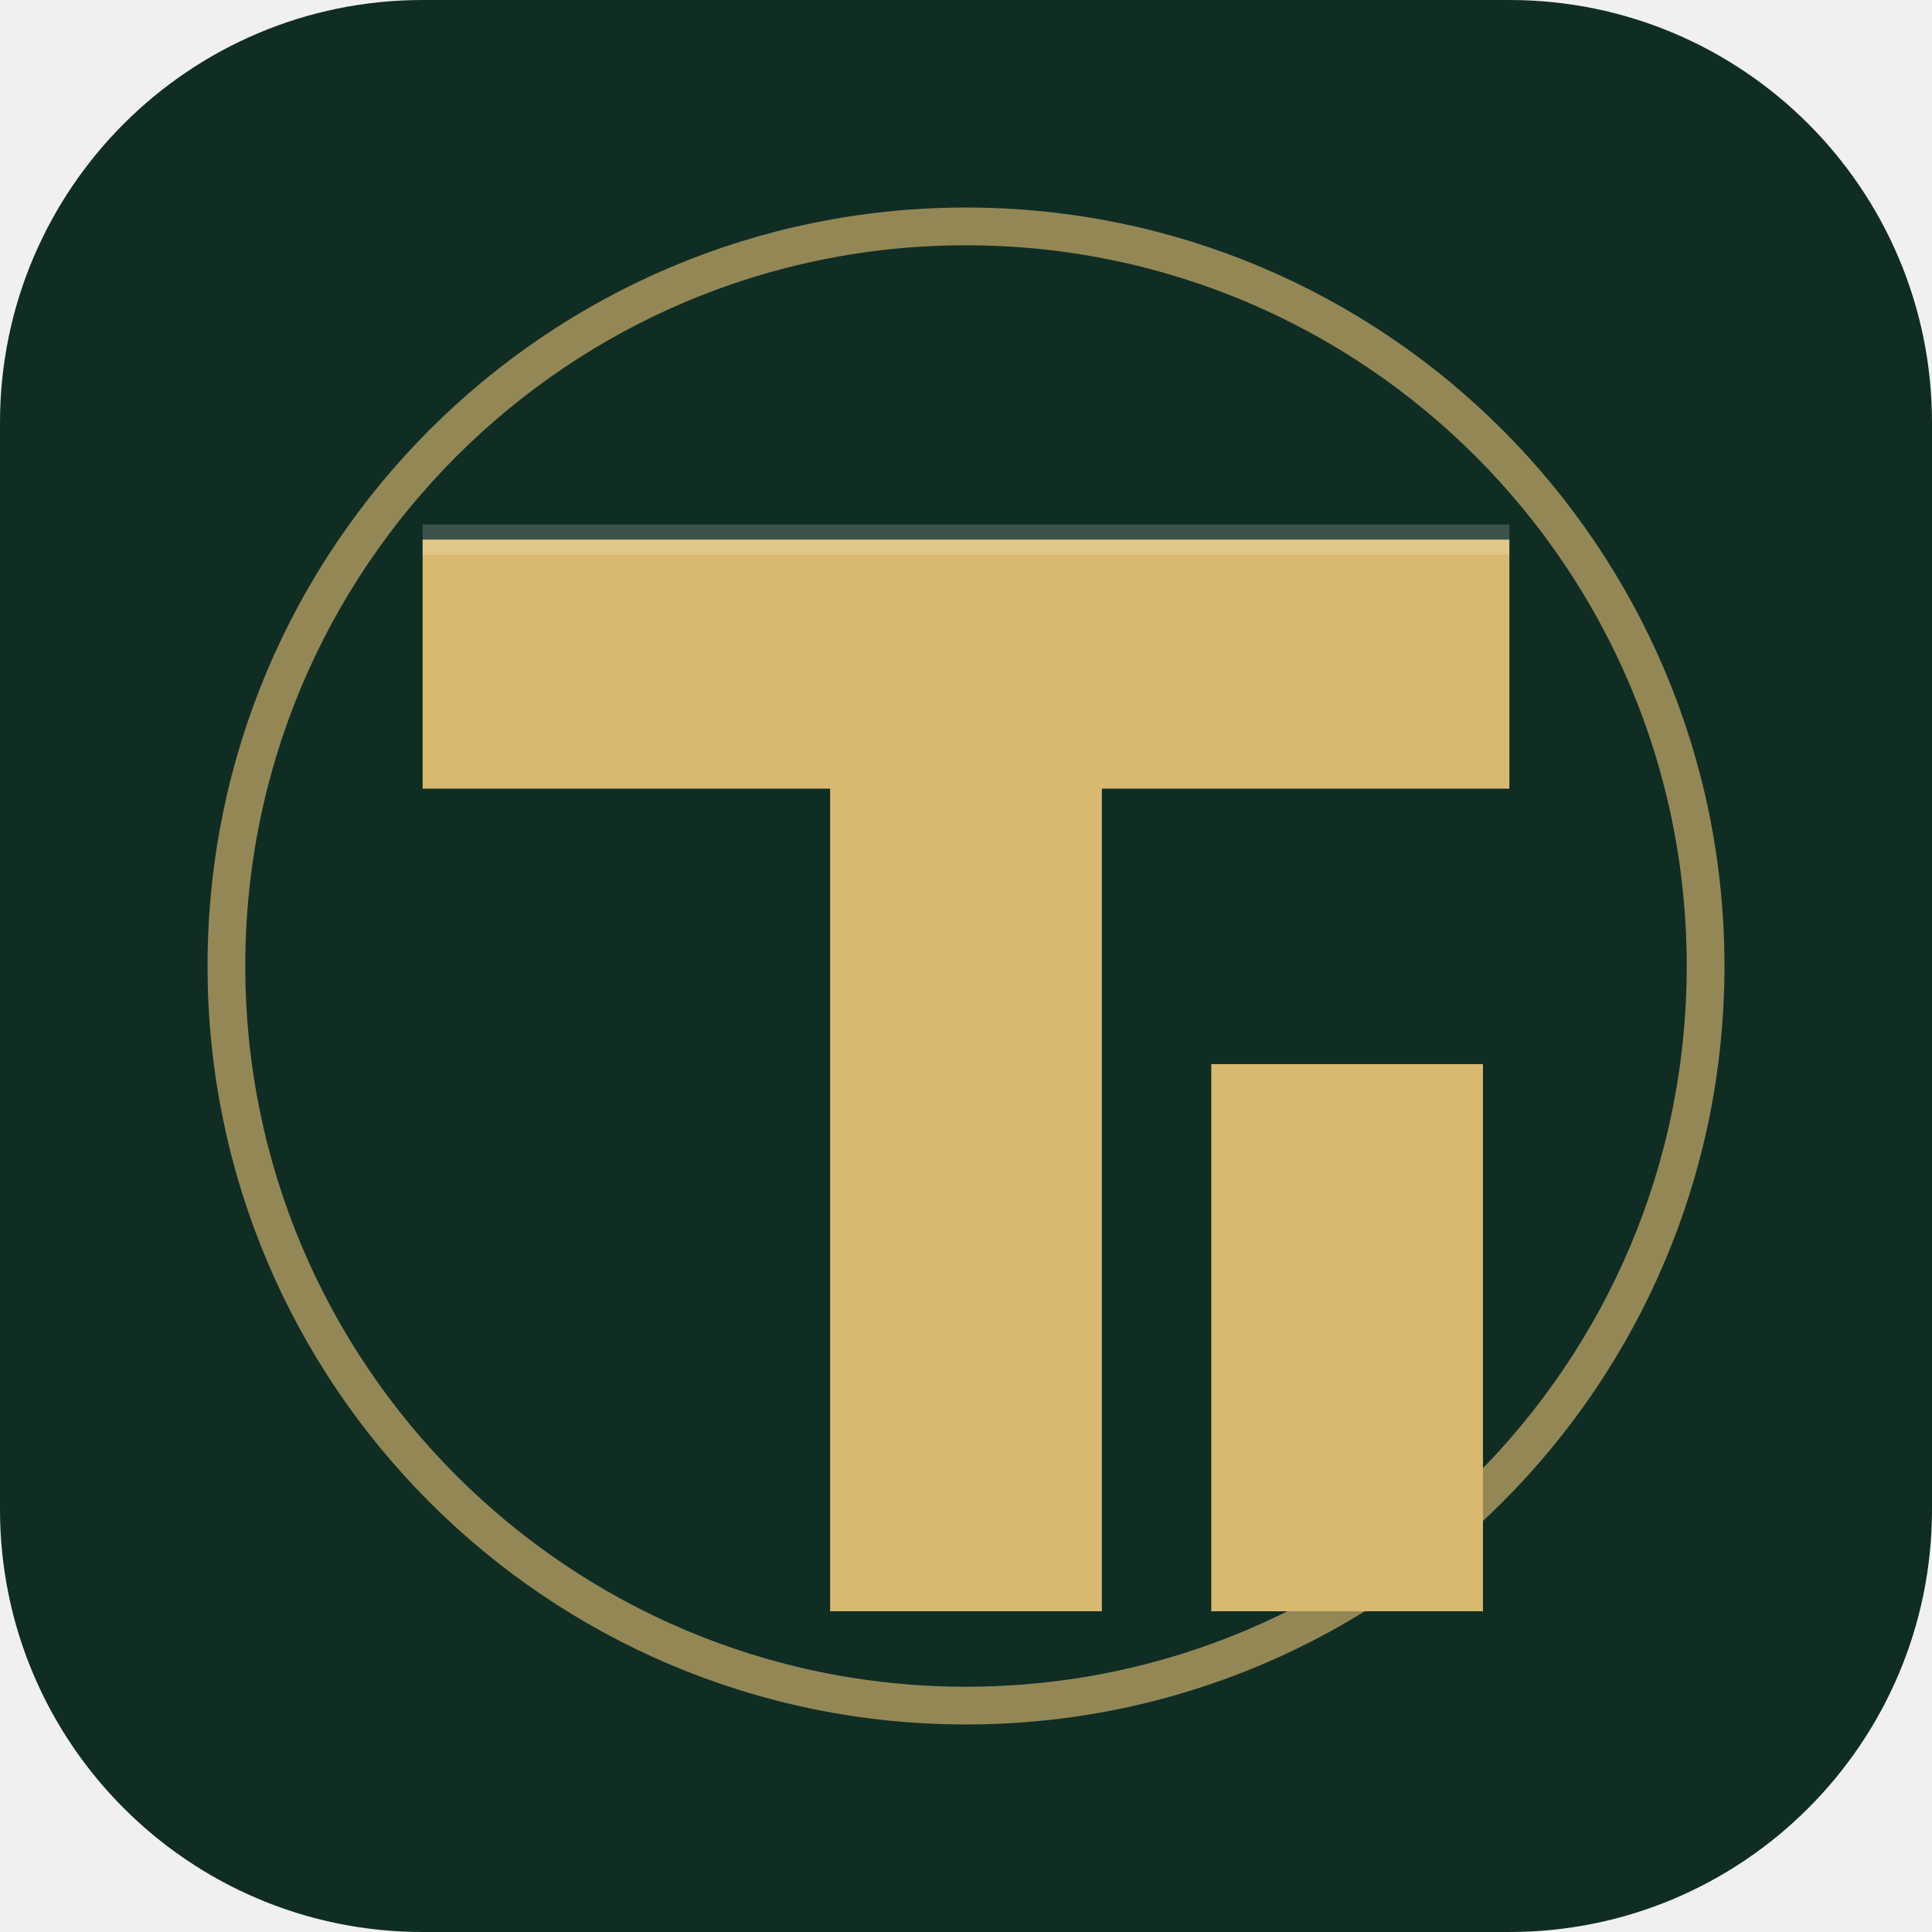
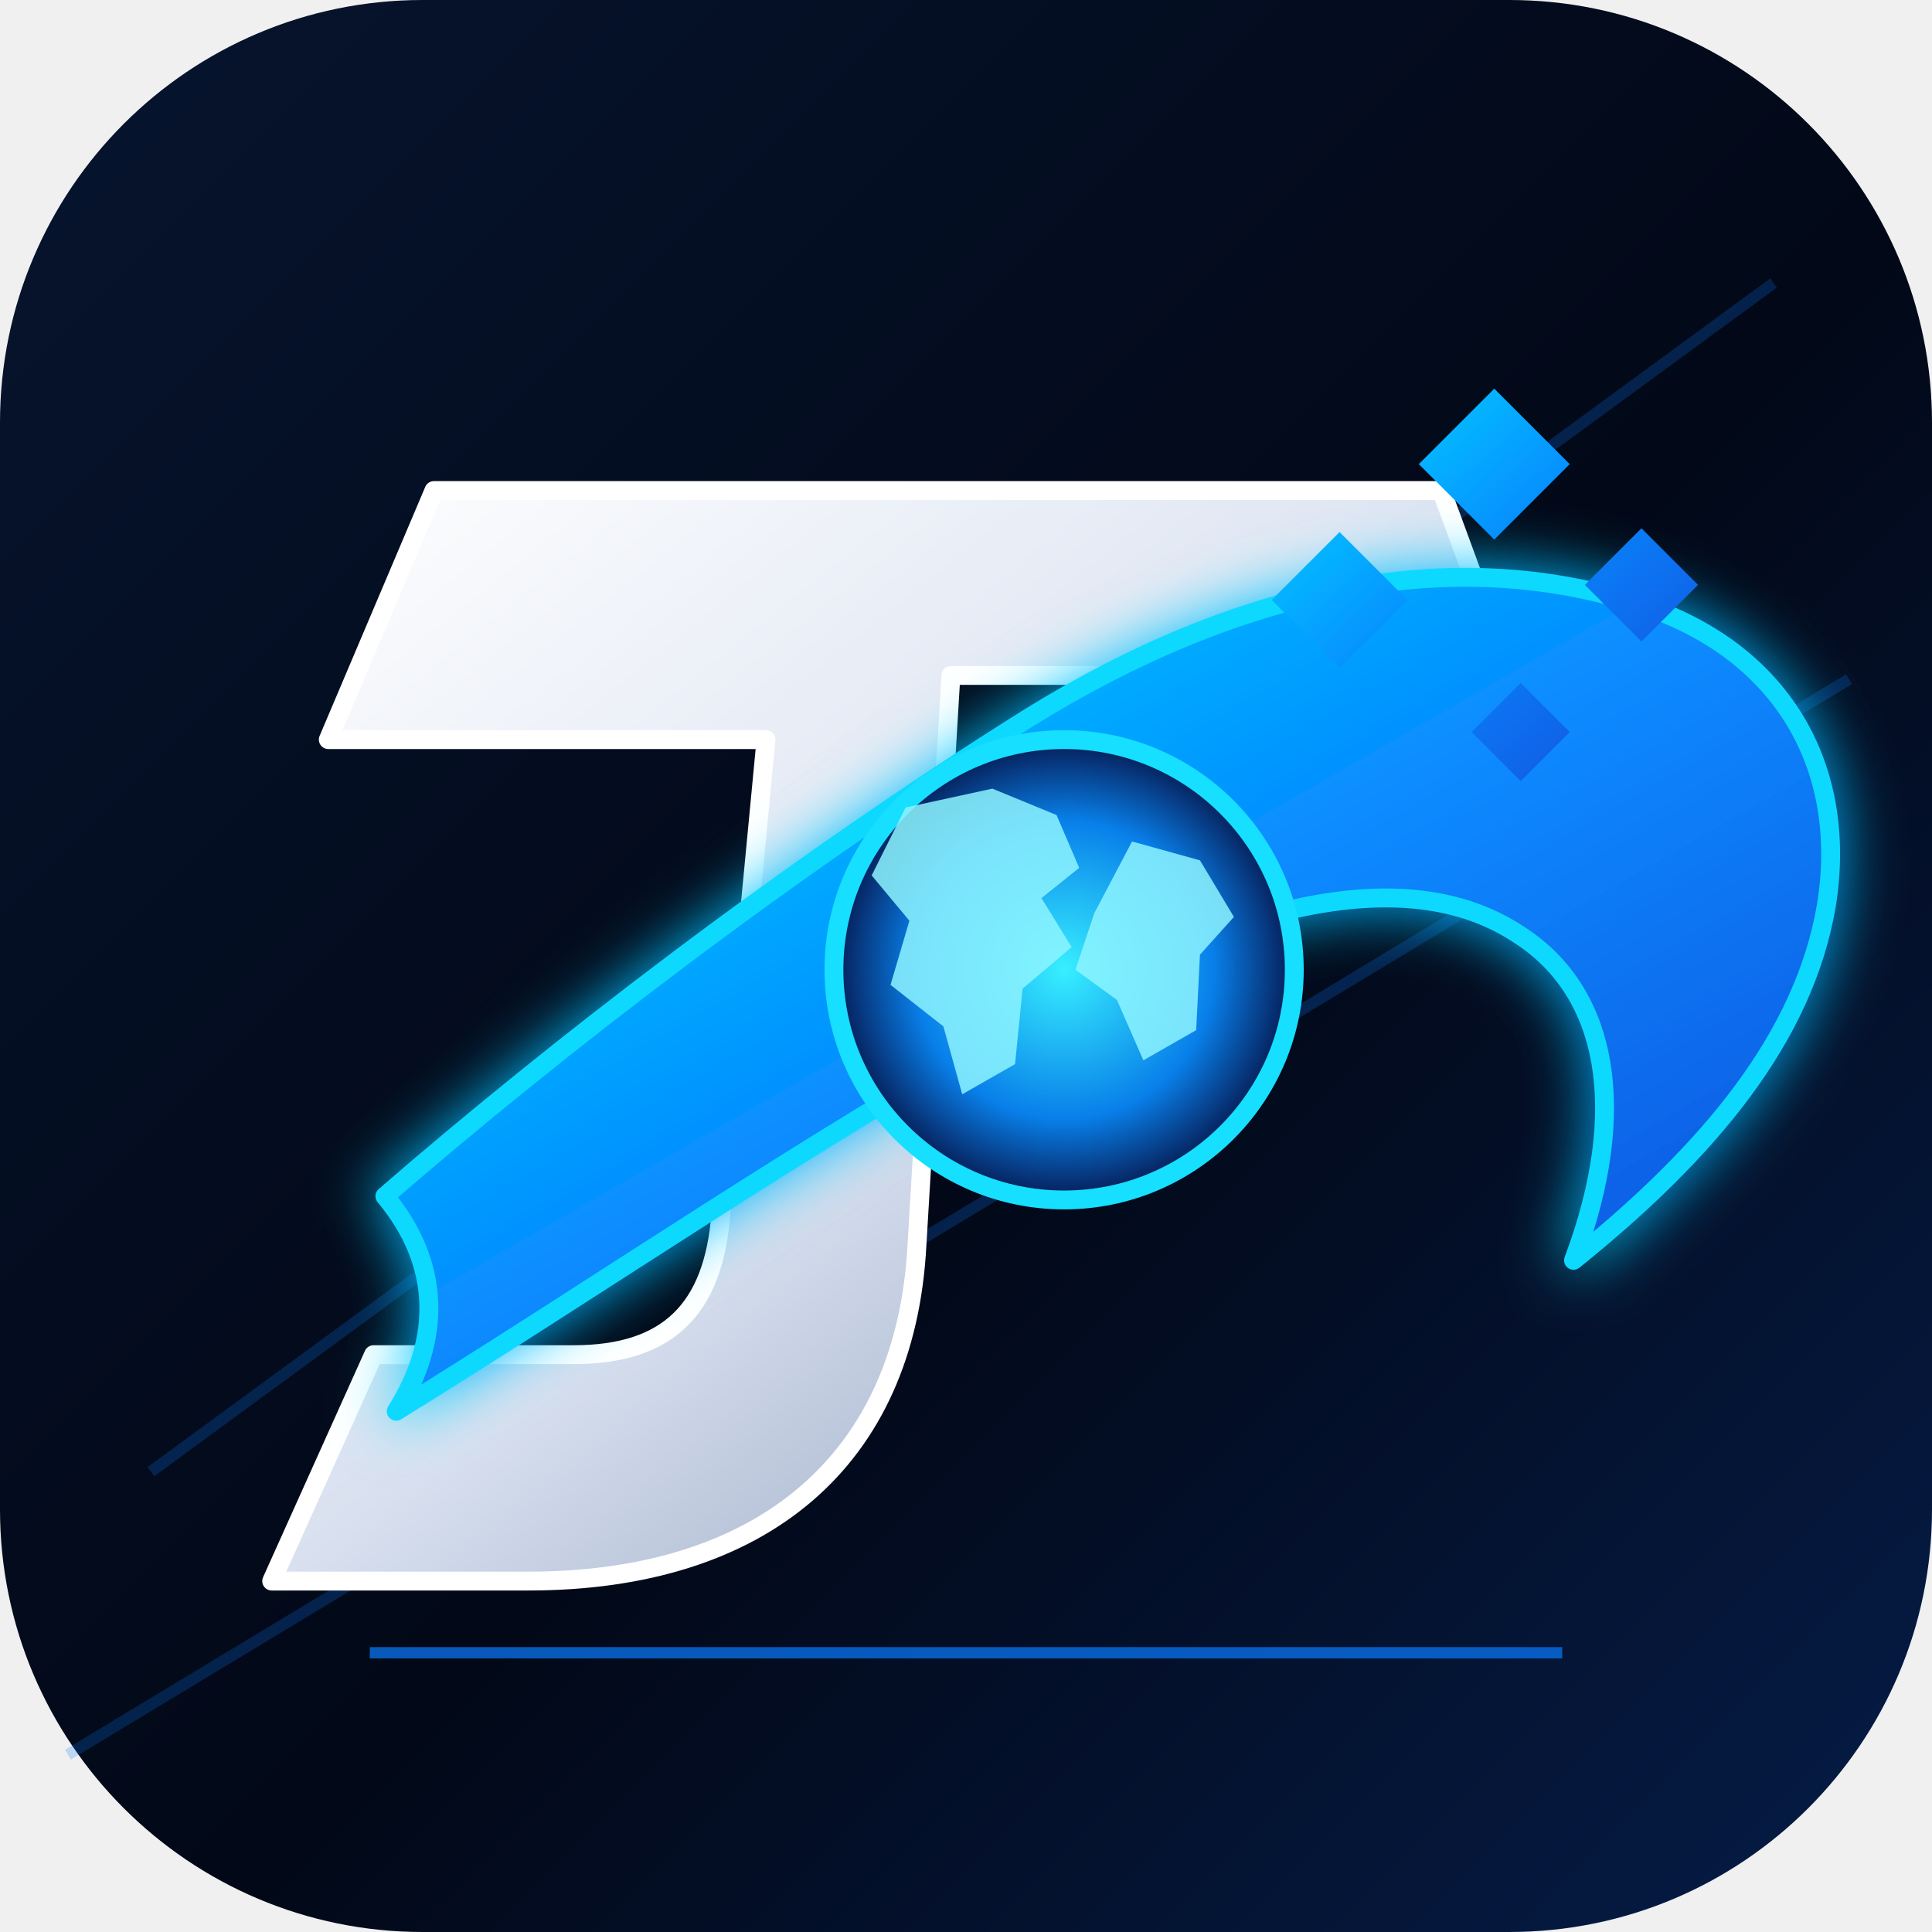
<svg xmlns="http://www.w3.org/2000/svg" width="512" height="512" viewBox="0 0 512 512">
-   <rect width="512" height="512" rx="112" fill="#102d24" />
-   <circle cx="256" cy="256" r="196" fill="none" stroke="#d9b96f" stroke-width="10" opacity=".65" />
-   <path d="M112 143h288v66H292v218h-72V209H112z" fill="#d9b96f" />
-   <path d="M321 282h72v145h-72z" fill="#d9b96f" />
-   <path d="M112 143h288" stroke="#fff" stroke-width="8" opacity=".18" />
+   <defs>
+     <linearGradient id="bg" x2="1" y2="1">
+       <stop stop-color="#07152f" />
+       <stop offset=".55" stop-color="#020817" />
+       <stop offset="1" stop-color="#061d49" />
+     </linearGradient>
+     <linearGradient id="silver" x2=".9" y2="1">
+       <stop stop-color="#fff" />
+       <stop offset=".55" stop-color="#d9e1f0" />
+       <stop offset="1" stop-color="#8797b5" />
+     </linearGradient>
+     <linearGradient id="blue" x2="1" y2="1">
+       <stop stop-color="#00e5ff" />
+       <stop offset=".48" stop-color="#078bff" />
+       <stop offset="1" stop-color="#1649d8" />
+     </linearGradient>
+     <radialGradient id="earth">
+       <stop stop-color="#37efff" />
+       <stop offset=".65" stop-color="#087fe9" />
+       <stop offset="1" stop-color="#061b53" />
+     </radialGradient>
+     <filter id="glow">
+       <feGaussianBlur stdDeviation="8" result="b" />
+       <feMerge>
+         <feMergeNode in="b" />
+         <feMergeNode in="SourceGraphic" />
+       </feMerge>
+     </filter>
+   </defs>
+   <rect width="512" height="512" rx="112" fill="url(#bg)" />
+   <path d="M40 390 470 75M18 465 490 180" stroke="#087bff" stroke-width="3" opacity=".22" />
+   <g transform="translate(0 4)">
+     <path d="M115 126h267l18 49H252l-9 151c-3 57-41 89-103 89H72l27-60h53c25 0 37-12 39-37l12-126h-116z" fill="url(#silver)" stroke="#fff" stroke-width="5" stroke-linejoin="round" />
+     <path d="M102 313c45-39 107-87 171-127 55-34 111-46 161-30 38 12 56 43 50 80-6 35-31 65-67 94 15-40 9-71-14-86-31-21-79-7-132 23-56 31-111 69-166 103 12-19 12-39-3-57z" fill="url(#blue)" stroke="#09d9ff" stroke-width="5" stroke-linejoin="round" filter="url(#glow)" />
+     <circle cx="282" cy="253" r="61" fill="url(#earth)" stroke="#16dfff" stroke-width="5" />
+     <path d="M263 205l17 7 6 14-10 8 8 13-13 11-2 20-14 8-5-18-14-11 5-17-10-12 9-18zM300 219l18 5 9 15-9 10-1 20-14 8-7-16-11-8 5-15z" fill="#8df4ff" opacity=".85" />
+     <path d="M337 155l18-18 18 18-18 18zM376 119l20-20 20 20-20 20zM420 151l15-15 15 15-15 15zM390 190l13-13 13 13-13 13z" fill="url(#blue)" />
+   </g>
+   <path d="M98 438h316" stroke="#087bff" stroke-width="3" opacity=".7" />
</svg>
